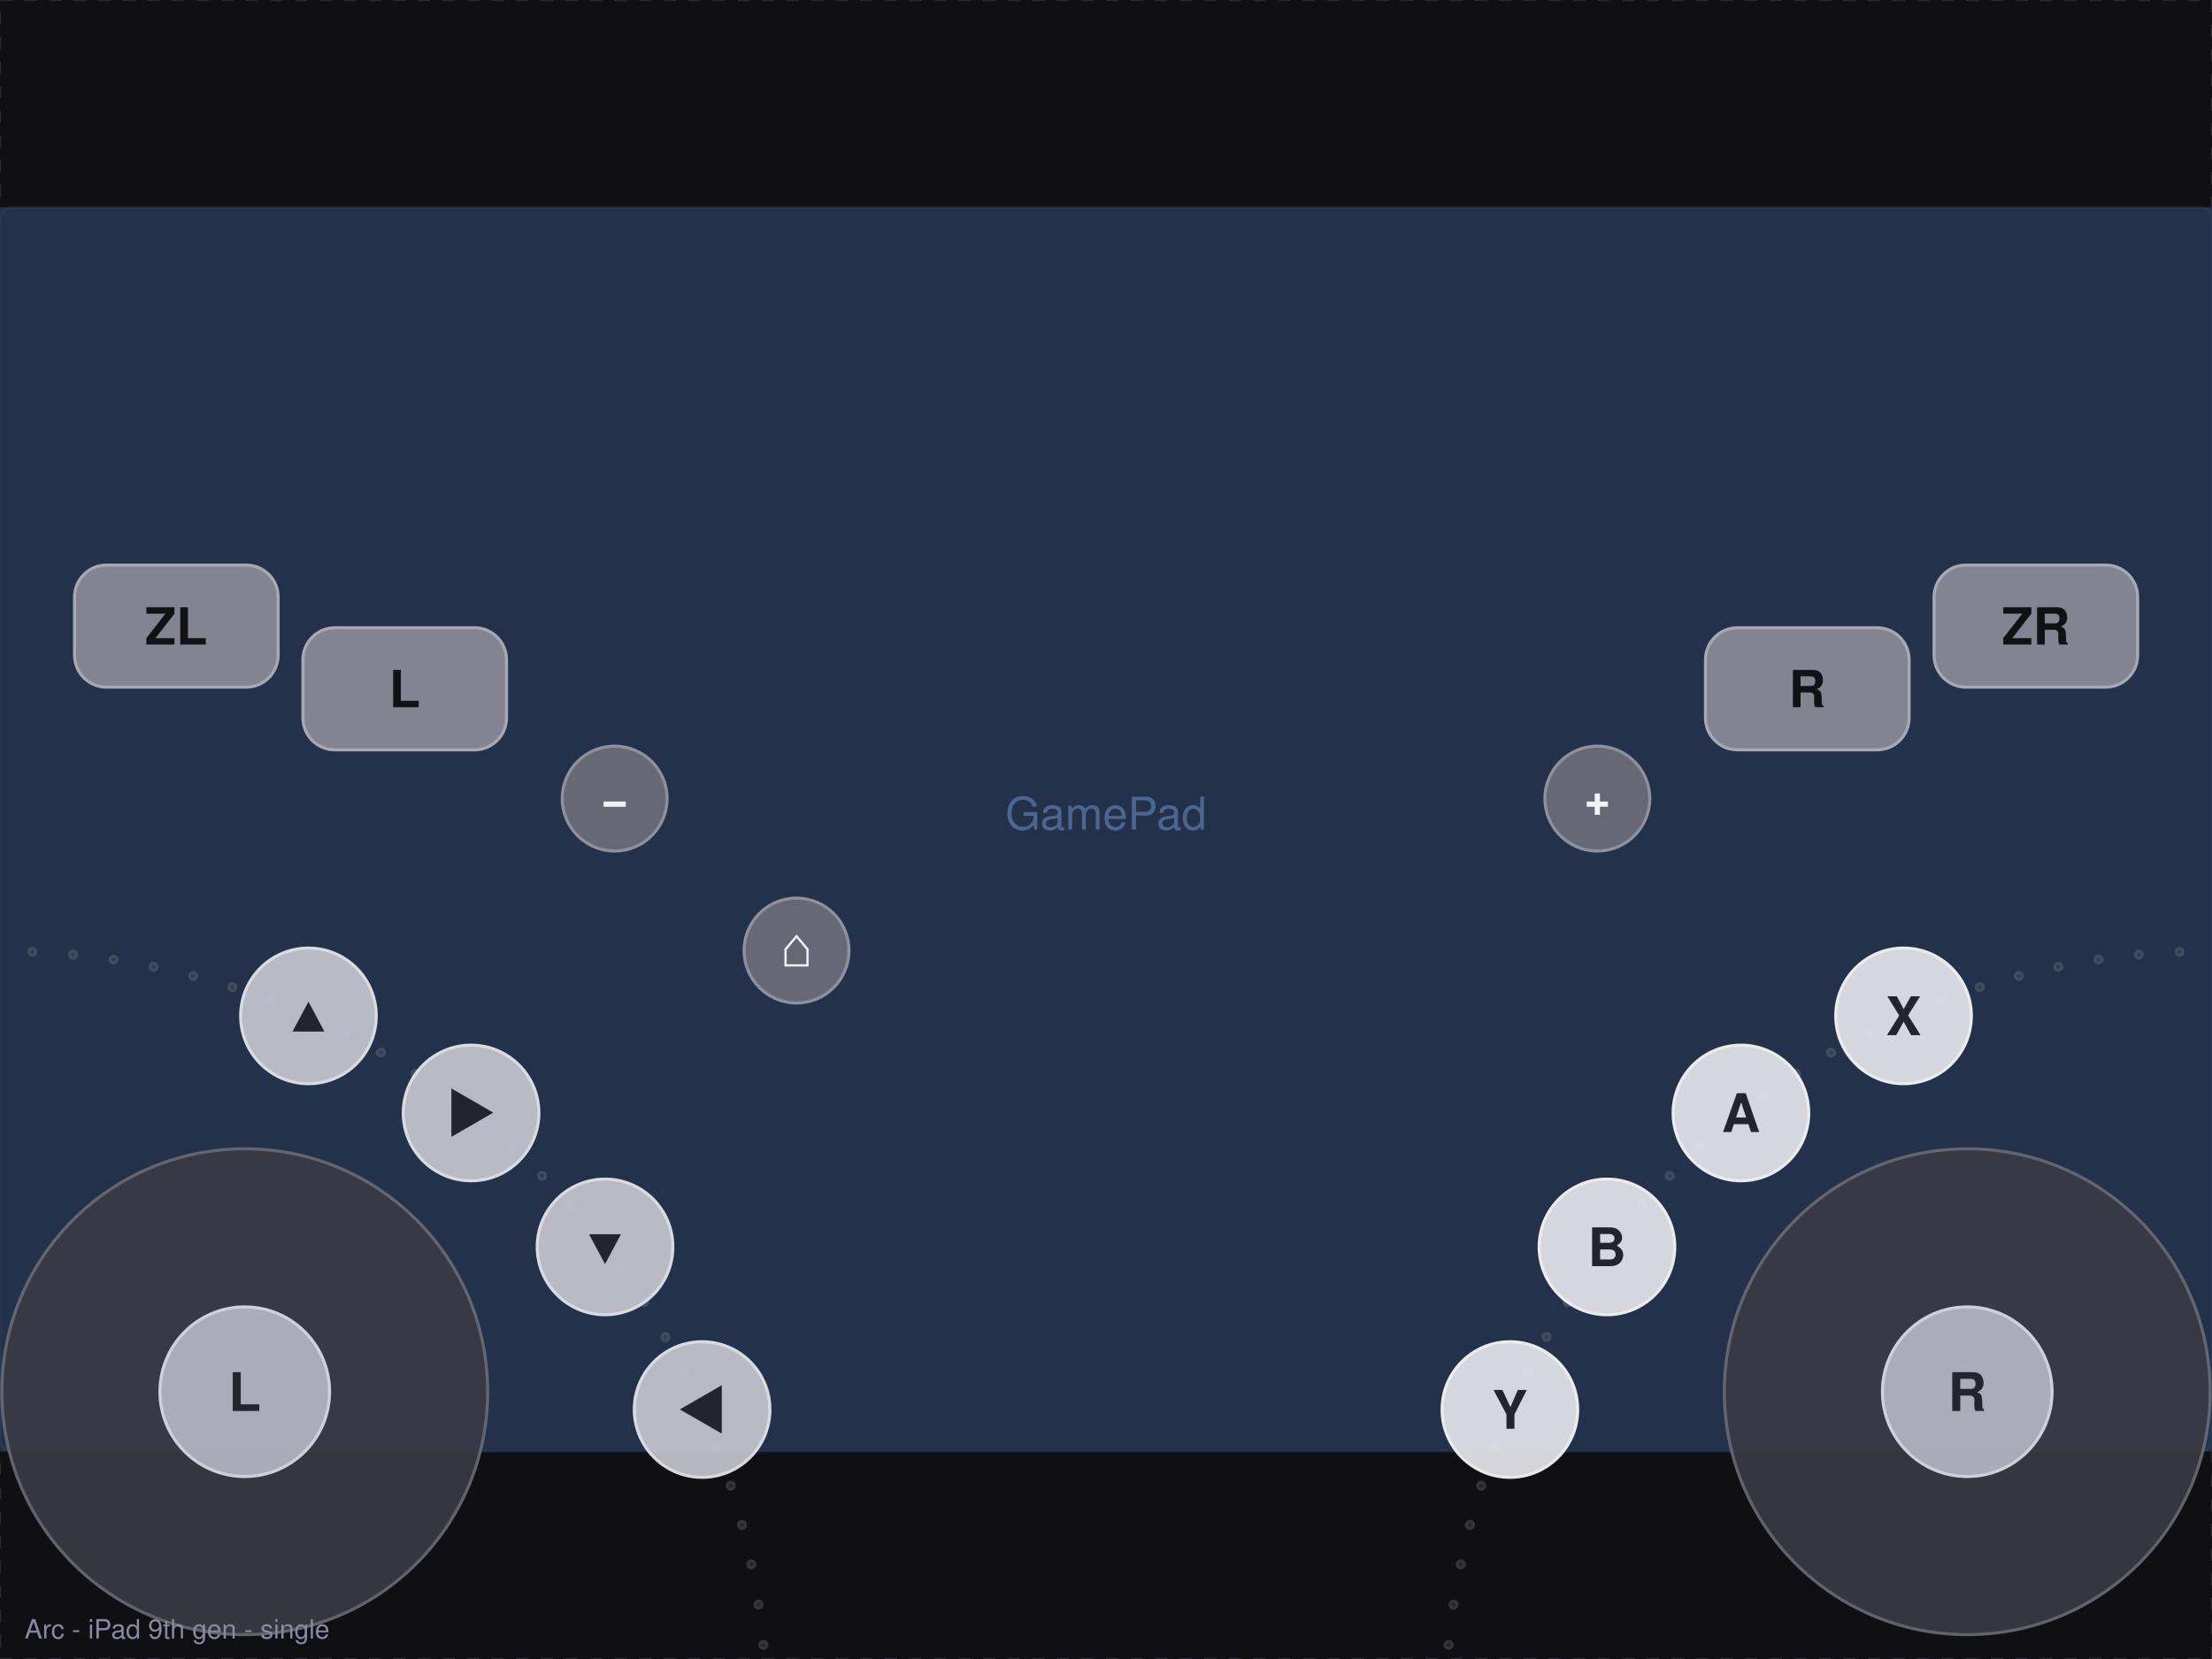
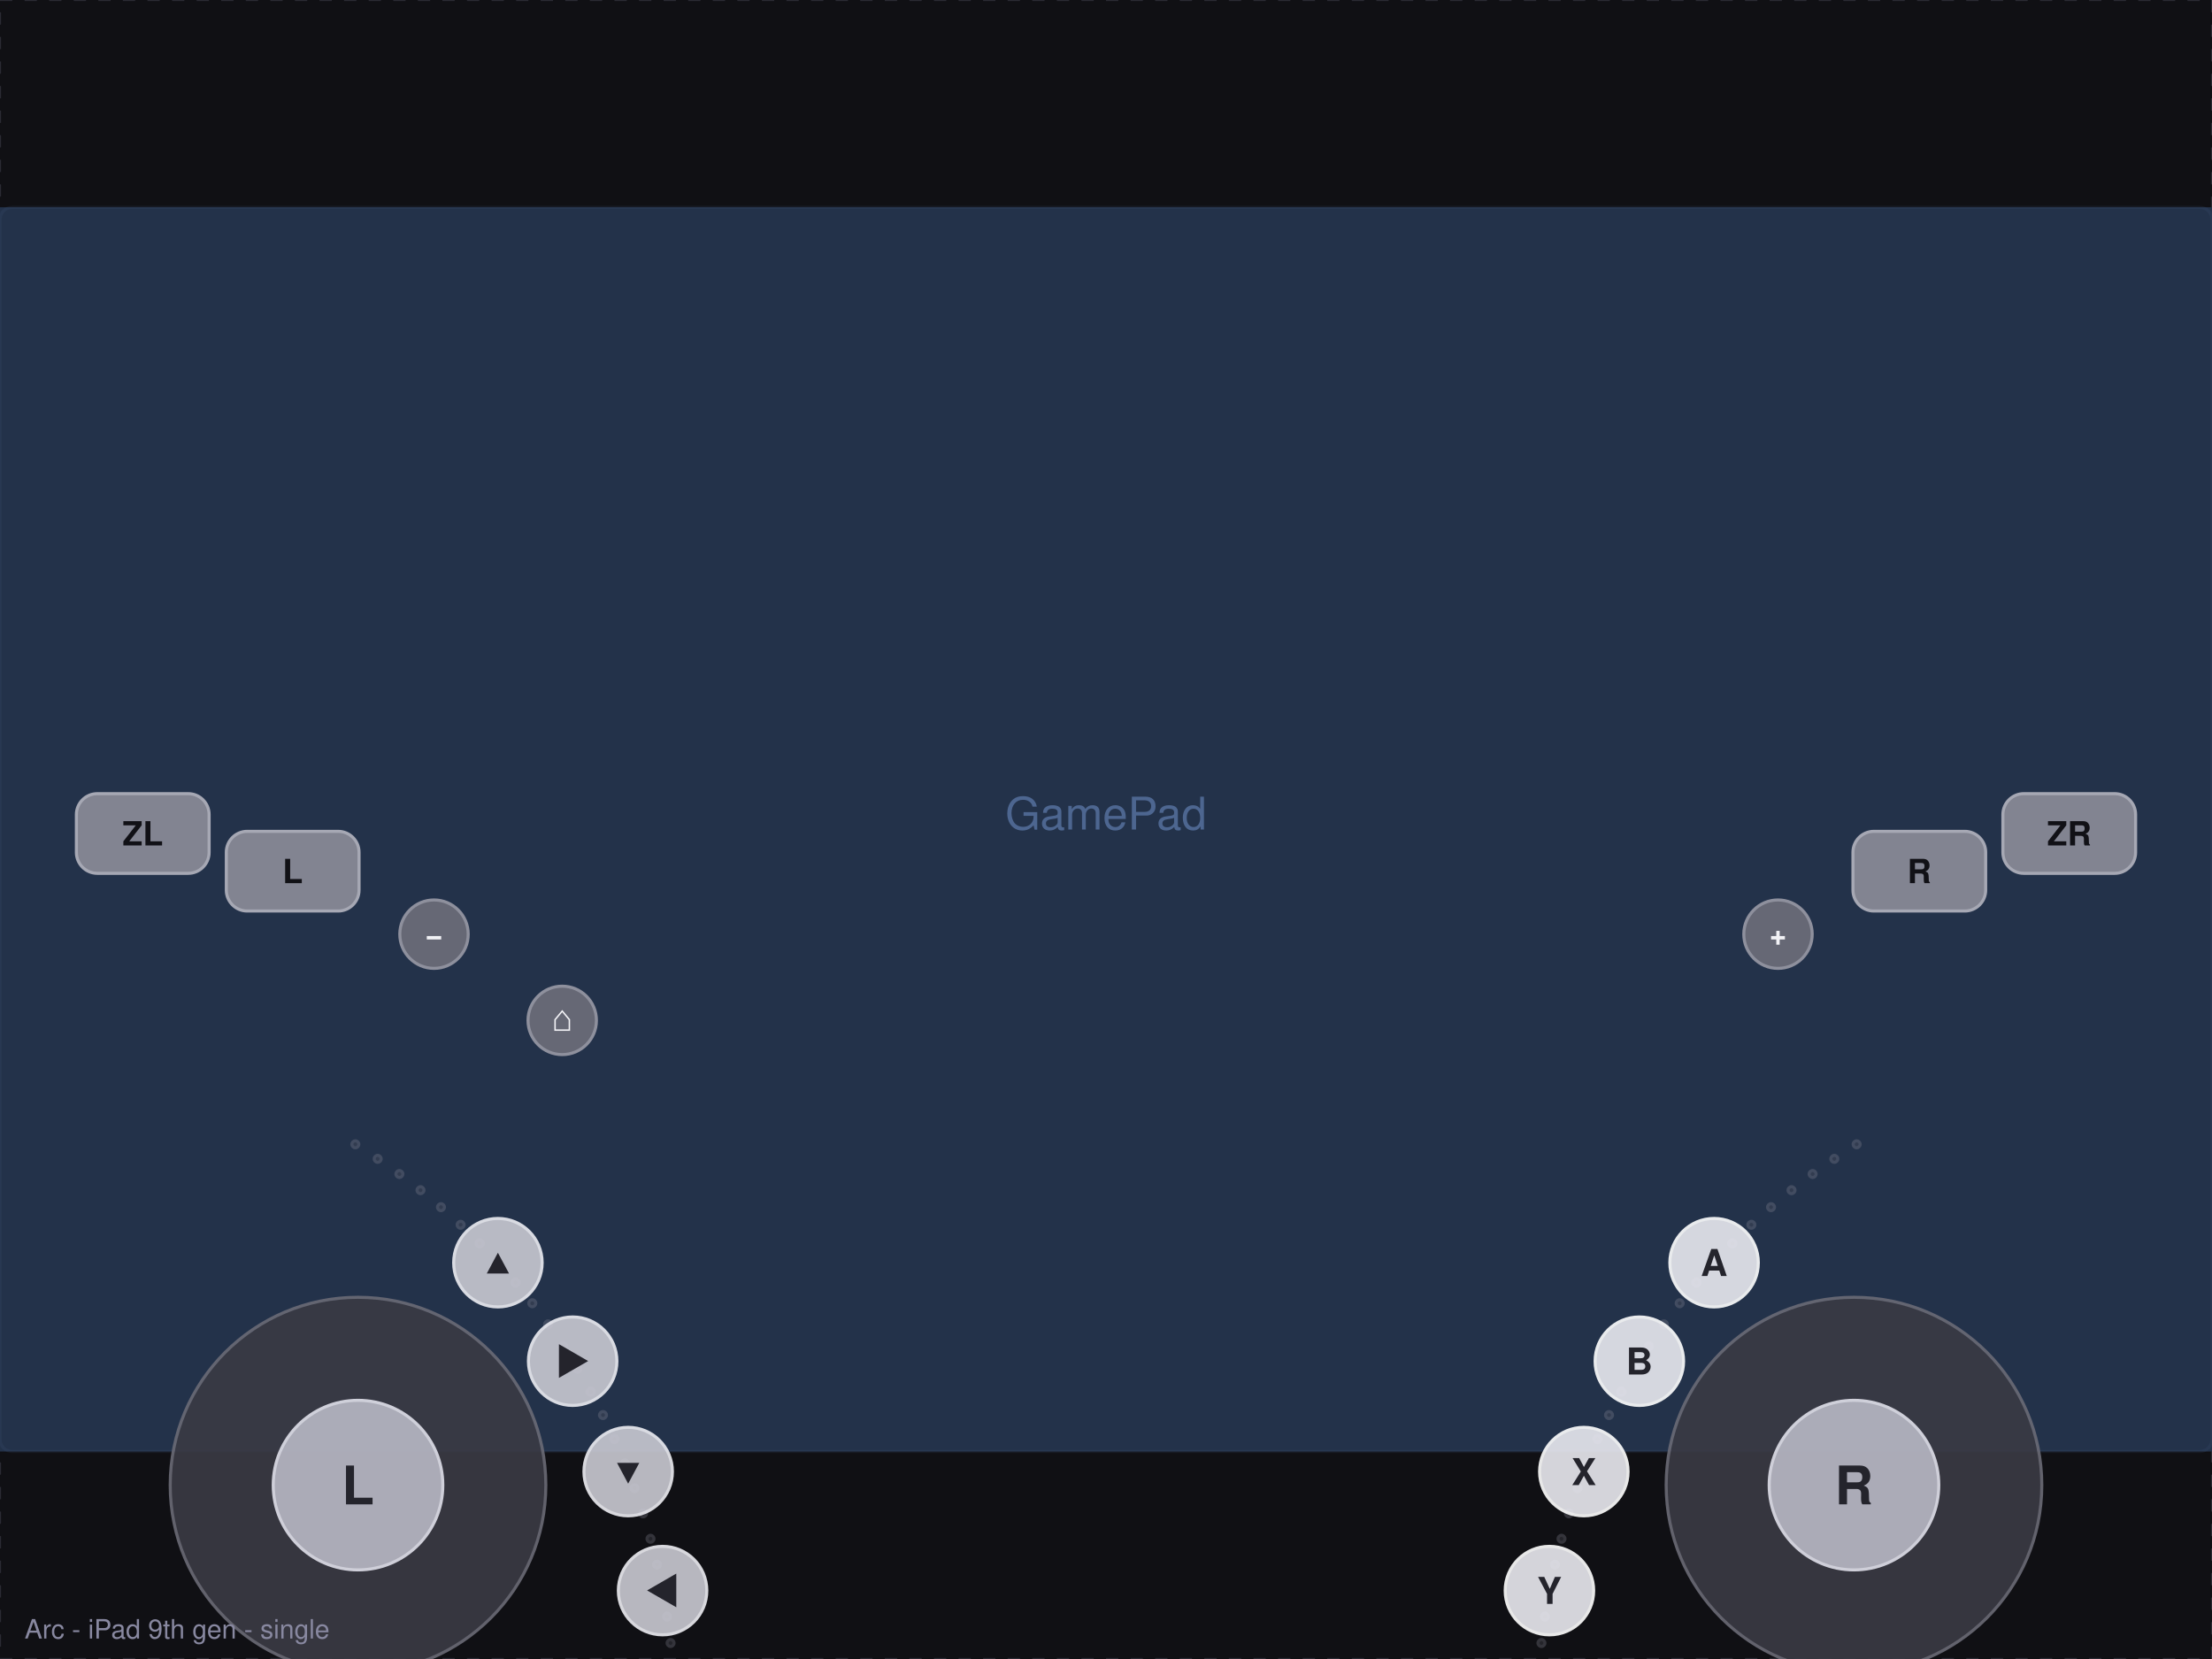
<svg xmlns="http://www.w3.org/2000/svg" width="1080" height="810" viewBox="0 0 1080.0 810.0" font-family="-apple-system, Helvetica, sans-serif">
  <rect width="100%" height="100%" fill="#101014" />
  <rect x="0.0" y="0.0" width="1080.0" height="810.0" fill="none" stroke="#2a2a33" stroke-dasharray="6 6" />
  <rect x="0.0" y="101.2" width="1080.0" height="607.5" fill="#23324a" />
  <text x="540.0" y="405.0" fill="#4d6690" font-size="22" text-anchor="middle">GamePad</text>
  <rect x="0.0" y="101.2" width="1080.0" height="607.5" rx="6.0" fill="none" stroke="#4d6690" stroke-width="1.5" opacity="0.12" />
-   <circle cx="1064.2" cy="464.7" r="1.7" fill="#55555f" stroke="#8a8a96" stroke-width="1.5" opacity="0.3" />
-   <circle cx="1044.3" cy="466.1" r="1.7" fill="#55555f" stroke="#8a8a96" stroke-width="1.5" opacity="0.3" />
-   <circle cx="1024.6" cy="468.5" r="1.7" fill="#55555f" stroke="#8a8a96" stroke-width="1.5" opacity="0.3" />
-   <circle cx="1005.0" cy="472.0" r="1.7" fill="#55555f" stroke="#8a8a96" stroke-width="1.5" opacity="0.3" />
-   <circle cx="985.7" cy="476.5" r="1.7" fill="#55555f" stroke="#8a8a96" stroke-width="1.5" opacity="0.3" />
-   <circle cx="966.6" cy="482.0" r="1.7" fill="#55555f" stroke="#8a8a96" stroke-width="1.5" opacity="0.3" />
-   <circle cx="947.8" cy="488.5" r="1.7" fill="#55555f" stroke="#8a8a96" stroke-width="1.5" opacity="0.3" />
-   <circle cx="929.4" cy="496.0" r="1.7" fill="#55555f" stroke="#8a8a96" stroke-width="1.5" opacity="0.3" />
-   <circle cx="911.5" cy="504.5" r="1.7" fill="#55555f" stroke="#8a8a96" stroke-width="1.5" opacity="0.3" />
-   <circle cx="894.0" cy="513.9" r="1.7" fill="#55555f" stroke="#8a8a96" stroke-width="1.5" opacity="0.3" />
-   <circle cx="877.0" cy="524.2" r="1.7" fill="#55555f" stroke="#8a8a96" stroke-width="1.5" opacity="0.3" />
-   <circle cx="860.6" cy="535.4" r="1.7" fill="#55555f" stroke="#8a8a96" stroke-width="1.5" opacity="0.3" />
-   <circle cx="844.8" cy="547.5" r="1.7" fill="#55555f" stroke="#8a8a96" stroke-width="1.5" opacity="0.3" />
-   <circle cx="829.7" cy="560.4" r="1.7" fill="#55555f" stroke="#8a8a96" stroke-width="1.5" opacity="0.3" />
-   <circle cx="815.3" cy="574.1" r="1.7" fill="#55555f" stroke="#8a8a96" stroke-width="1.5" opacity="0.3" />
-   <circle cx="801.6" cy="588.5" r="1.7" fill="#55555f" stroke="#8a8a96" stroke-width="1.5" opacity="0.3" />
-   <circle cx="788.7" cy="603.6" r="1.7" fill="#55555f" stroke="#8a8a96" stroke-width="1.5" opacity="0.3" />
-   <circle cx="776.6" cy="619.4" r="1.7" fill="#55555f" stroke="#8a8a96" stroke-width="1.5" opacity="0.3" />
-   <circle cx="765.4" cy="635.8" r="1.7" fill="#55555f" stroke="#8a8a96" stroke-width="1.5" opacity="0.3" />
-   <circle cx="755.1" cy="652.8" r="1.7" fill="#55555f" stroke="#8a8a96" stroke-width="1.5" opacity="0.3" />
-   <circle cx="745.7" cy="670.3" r="1.7" fill="#55555f" stroke="#8a8a96" stroke-width="1.5" opacity="0.3" />
-   <circle cx="737.2" cy="688.2" r="1.7" fill="#55555f" stroke="#8a8a96" stroke-width="1.5" opacity="0.3" />
-   <circle cx="729.7" cy="706.6" r="1.7" fill="#55555f" stroke="#8a8a96" stroke-width="1.5" opacity="0.3" />
-   <circle cx="723.2" cy="725.4" r="1.7" fill="#55555f" stroke="#8a8a96" stroke-width="1.5" opacity="0.3" />
-   <circle cx="717.7" cy="744.5" r="1.7" fill="#55555f" stroke="#8a8a96" stroke-width="1.5" opacity="0.3" />
-   <circle cx="713.2" cy="763.8" r="1.7" fill="#55555f" stroke="#8a8a96" stroke-width="1.5" opacity="0.3" />
-   <circle cx="709.7" cy="783.4" r="1.7" fill="#55555f" stroke="#8a8a96" stroke-width="1.5" opacity="0.3" />
-   <circle cx="707.3" cy="803.1" r="1.7" fill="#55555f" stroke="#8a8a96" stroke-width="1.5" opacity="0.3" />
-   <circle cx="15.8" cy="464.7" r="1.7" fill="#55555f" stroke="#8a8a96" stroke-width="1.5" opacity="0.3" />
-   <circle cx="35.7" cy="466.1" r="1.7" fill="#55555f" stroke="#8a8a96" stroke-width="1.5" opacity="0.3" />
-   <circle cx="55.4" cy="468.5" r="1.7" fill="#55555f" stroke="#8a8a96" stroke-width="1.5" opacity="0.3" />
-   <circle cx="75.0" cy="472.0" r="1.7" fill="#55555f" stroke="#8a8a96" stroke-width="1.5" opacity="0.3" />
-   <circle cx="94.3" cy="476.5" r="1.7" fill="#55555f" stroke="#8a8a96" stroke-width="1.5" opacity="0.3" />
-   <circle cx="113.4" cy="482.0" r="1.7" fill="#55555f" stroke="#8a8a96" stroke-width="1.5" opacity="0.3" />
-   <circle cx="132.2" cy="488.5" r="1.7" fill="#55555f" stroke="#8a8a96" stroke-width="1.5" opacity="0.3" />
-   <circle cx="150.6" cy="496.0" r="1.7" fill="#55555f" stroke="#8a8a96" stroke-width="1.5" opacity="0.3" />
-   <circle cx="168.5" cy="504.5" r="1.7" fill="#55555f" stroke="#8a8a96" stroke-width="1.5" opacity="0.3" />
-   <circle cx="186.0" cy="513.9" r="1.7" fill="#55555f" stroke="#8a8a96" stroke-width="1.5" opacity="0.3" />
-   <circle cx="203.0" cy="524.2" r="1.7" fill="#55555f" stroke="#8a8a96" stroke-width="1.5" opacity="0.3" />
-   <circle cx="219.4" cy="535.4" r="1.7" fill="#55555f" stroke="#8a8a96" stroke-width="1.5" opacity="0.3" />
-   <circle cx="235.2" cy="547.5" r="1.7" fill="#55555f" stroke="#8a8a96" stroke-width="1.5" opacity="0.3" />
-   <circle cx="250.3" cy="560.4" r="1.7" fill="#55555f" stroke="#8a8a96" stroke-width="1.5" opacity="0.3" />
-   <circle cx="264.7" cy="574.1" r="1.7" fill="#55555f" stroke="#8a8a96" stroke-width="1.5" opacity="0.3" />
-   <circle cx="278.4" cy="588.5" r="1.7" fill="#55555f" stroke="#8a8a96" stroke-width="1.5" opacity="0.3" />
-   <circle cx="291.3" cy="603.6" r="1.7" fill="#55555f" stroke="#8a8a96" stroke-width="1.5" opacity="0.3" />
-   <circle cx="303.4" cy="619.4" r="1.7" fill="#55555f" stroke="#8a8a96" stroke-width="1.5" opacity="0.3" />
-   <circle cx="314.6" cy="635.8" r="1.7" fill="#55555f" stroke="#8a8a96" stroke-width="1.5" opacity="0.3" />
-   <circle cx="324.9" cy="652.8" r="1.7" fill="#55555f" stroke="#8a8a96" stroke-width="1.5" opacity="0.3" />
-   <circle cx="334.3" cy="670.3" r="1.7" fill="#55555f" stroke="#8a8a96" stroke-width="1.5" opacity="0.3" />
-   <circle cx="342.8" cy="688.2" r="1.7" fill="#55555f" stroke="#8a8a96" stroke-width="1.5" opacity="0.3" />
-   <circle cx="350.3" cy="706.6" r="1.7" fill="#55555f" stroke="#8a8a96" stroke-width="1.5" opacity="0.3" />
-   <circle cx="356.8" cy="725.4" r="1.7" fill="#55555f" stroke="#8a8a96" stroke-width="1.5" opacity="0.3" />
-   <circle cx="362.3" cy="744.5" r="1.7" fill="#55555f" stroke="#8a8a96" stroke-width="1.5" opacity="0.3" />
-   <circle cx="366.8" cy="763.8" r="1.7" fill="#55555f" stroke="#8a8a96" stroke-width="1.5" opacity="0.3" />
-   <circle cx="370.3" cy="783.4" r="1.7" fill="#55555f" stroke="#8a8a96" stroke-width="1.5" opacity="0.3" />
-   <circle cx="372.7" cy="803.1" r="1.7" fill="#55555f" stroke="#8a8a96" stroke-width="1.5" opacity="0.3" />
-   <circle cx="929.4" cy="496.0" r="33.1" fill="#e9e9ef" stroke="#ffffff" stroke-width="1.5" opacity="0.9" />
-   <text x="929.4" y="505.4" fill="#24242c" font-size="26.0" font-weight="600" text-anchor="middle" opacity="1.0">X</text>
-   <circle cx="850.0" cy="543.4" r="33.1" fill="#e9e9ef" stroke="#ffffff" stroke-width="1.5" opacity="0.9" />
-   <text x="850.0" y="552.7" fill="#24242c" font-size="26.0" font-weight="600" text-anchor="middle" opacity="1.0">A</text>
-   <circle cx="784.6" cy="608.8" r="33.1" fill="#e9e9ef" stroke="#ffffff" stroke-width="1.5" opacity="0.9" />
-   <text x="784.6" y="618.2" fill="#24242c" font-size="26.0" font-weight="600" text-anchor="middle" opacity="1.0">B</text>
-   <circle cx="737.2" cy="688.2" r="33.1" fill="#e9e9ef" stroke="#ffffff" stroke-width="1.5" opacity="0.9" />
-   <text x="737.2" y="697.6" fill="#24242c" font-size="26.0" font-weight="600" text-anchor="middle" opacity="1.0">Y</text>
-   <circle cx="960.5" cy="679.5" r="118.6" fill="#3a3a44" stroke="#6a6a76" stroke-width="1.5" opacity="0.9" />
-   <circle cx="960.5" cy="679.5" r="41.4" fill="#b8b8c4" stroke="#e0e0ea" stroke-width="1.5" opacity="0.9" />
-   <text x="960.5" y="688.9" fill="#24242c" font-size="26.0" font-weight="600" text-anchor="middle" opacity="1.0">R</text>
-   <rect x="944.3" y="275.9" width="99.4" height="59.6" rx="15.6" fill="#8d8d99" stroke="#b5b5c0" stroke-width="1.5" opacity="0.9" />
-   <text x="994.0" y="314.7" fill="#111116" font-size="25.0" font-weight="600" text-anchor="middle" opacity="1.0">ZR</text>
-   <rect x="832.7" y="306.5" width="99.4" height="59.6" rx="15.6" fill="#8d8d99" stroke="#b5b5c0" stroke-width="1.5" opacity="0.9" />
-   <text x="882.4" y="345.3" fill="#111116" font-size="25.0" font-weight="600" text-anchor="middle" opacity="1.0">R</text>
-   <circle cx="779.9" cy="389.9" r="25.6" fill="#6e6e7a" stroke="#9a9aa6" stroke-width="1.5" opacity="0.9" />
-   <text x="779.9" y="397.6" fill="#f2f2f6" font-size="21.5" font-weight="600" text-anchor="middle" opacity="1.0">+</text>
-   <circle cx="150.6" cy="496.0" r="33.1" fill="#c9c9d2" stroke="#ededf3" stroke-width="1.5" opacity="0.9" />
-   <text x="150.6" y="505.4" fill="#24242c" font-size="26.0" font-weight="600" text-anchor="middle" opacity="1.0">▲</text>
-   <circle cx="230.0" cy="543.4" r="33.1" fill="#c9c9d2" stroke="#ededf3" stroke-width="1.5" opacity="0.9" />
-   <text x="230.0" y="552.7" fill="#24242c" font-size="26.0" font-weight="600" text-anchor="middle" opacity="1.0">▶</text>
-   <circle cx="295.4" cy="608.8" r="33.1" fill="#c9c9d2" stroke="#ededf3" stroke-width="1.5" opacity="0.9" />
-   <text x="295.4" y="618.2" fill="#24242c" font-size="26.0" font-weight="600" text-anchor="middle" opacity="1.0">▼</text>
-   <circle cx="342.8" cy="688.2" r="33.1" fill="#c9c9d2" stroke="#ededf3" stroke-width="1.5" opacity="0.9" />
-   <text x="342.8" y="697.6" fill="#24242c" font-size="26.0" font-weight="600" text-anchor="middle" opacity="1.0">◀</text>
-   <circle cx="119.5" cy="679.5" r="118.6" fill="#3a3a44" stroke="#6a6a76" stroke-width="1.5" opacity="0.9" />
-   <circle cx="119.5" cy="679.5" r="41.4" fill="#b8b8c4" stroke="#e0e0ea" stroke-width="1.5" opacity="0.9" />
-   <text x="119.5" y="688.9" fill="#24242c" font-size="26.0" font-weight="600" text-anchor="middle" opacity="1.0">L</text>
-   <rect x="36.4" y="275.9" width="99.4" height="59.6" rx="15.6" fill="#8d8d99" stroke="#b5b5c0" stroke-width="1.5" opacity="0.9" />
-   <text x="86.0" y="314.7" fill="#111116" font-size="25.0" font-weight="600" text-anchor="middle" opacity="1.0">ZL</text>
-   <rect x="147.9" y="306.5" width="99.4" height="59.6" rx="15.6" fill="#8d8d99" stroke="#b5b5c0" stroke-width="1.5" opacity="0.9" />
-   <text x="197.6" y="345.3" fill="#111116" font-size="25.0" font-weight="600" text-anchor="middle" opacity="1.0">L</text>
-   <circle cx="300.1" cy="389.9" r="25.6" fill="#6e6e7a" stroke="#9a9aa6" stroke-width="1.5" opacity="0.9" />
-   <text x="300.1" y="397.6" fill="#f2f2f6" font-size="21.5" font-weight="600" text-anchor="middle" opacity="1.0">−</text>
-   <circle cx="388.9" cy="464.1" r="25.6" fill="#6e6e7a" stroke="#9a9aa6" stroke-width="1.5" opacity="0.9" />
-   <text x="388.9" y="471.9" fill="#f2f2f6" font-size="21.5" font-weight="600" text-anchor="middle" opacity="1.0">⌂</text>
+   <circle cx="906.5" cy="558.7" r="1.7" fill="#55555f" stroke="#8a8a96" stroke-width="1.5" opacity="0.3" />
+   <circle cx="895.6" cy="565.8" r="1.7" fill="#55555f" stroke="#8a8a96" stroke-width="1.5" opacity="0.3" />
+   <circle cx="885.0" cy="573.2" r="1.7" fill="#55555f" stroke="#8a8a96" stroke-width="1.5" opacity="0.3" />
+   <circle cx="874.7" cy="581.1" r="1.7" fill="#55555f" stroke="#8a8a96" stroke-width="1.5" opacity="0.3" />
+   <circle cx="864.7" cy="589.4" r="1.7" fill="#55555f" stroke="#8a8a96" stroke-width="1.5" opacity="0.3" />
+   <circle cx="855.1" cy="598.0" r="1.7" fill="#55555f" stroke="#8a8a96" stroke-width="1.5" opacity="0.3" />
+   <circle cx="845.8" cy="607.1" r="1.7" fill="#55555f" stroke="#8a8a96" stroke-width="1.5" opacity="0.3" />
+   <circle cx="836.9" cy="616.5" r="1.7" fill="#55555f" stroke="#8a8a96" stroke-width="1.5" opacity="0.3" />
+   <circle cx="828.3" cy="626.2" r="1.7" fill="#55555f" stroke="#8a8a96" stroke-width="1.5" opacity="0.3" />
+   <circle cx="820.1" cy="636.3" r="1.7" fill="#55555f" stroke="#8a8a96" stroke-width="1.5" opacity="0.3" />
+   <circle cx="812.4" cy="646.6" r="1.7" fill="#55555f" stroke="#8a8a96" stroke-width="1.5" opacity="0.3" />
+   <circle cx="805.0" cy="657.3" r="1.7" fill="#55555f" stroke="#8a8a96" stroke-width="1.5" opacity="0.3" />
+   <circle cx="798.1" cy="668.3" r="1.7" fill="#55555f" stroke="#8a8a96" stroke-width="1.5" opacity="0.3" />
+   <circle cx="791.6" cy="679.5" r="1.7" fill="#55555f" stroke="#8a8a96" stroke-width="1.5" opacity="0.3" />
+   <circle cx="785.6" cy="690.9" r="1.7" fill="#55555f" stroke="#8a8a96" stroke-width="1.5" opacity="0.3" />
+   <circle cx="780.0" cy="702.6" r="1.7" fill="#55555f" stroke="#8a8a96" stroke-width="1.5" opacity="0.3" />
+   <circle cx="774.9" cy="714.5" r="1.7" fill="#55555f" stroke="#8a8a96" stroke-width="1.5" opacity="0.3" />
+   <circle cx="770.2" cy="726.6" r="1.7" fill="#55555f" stroke="#8a8a96" stroke-width="1.5" opacity="0.3" />
+   <circle cx="766.0" cy="738.9" r="1.7" fill="#55555f" stroke="#8a8a96" stroke-width="1.5" opacity="0.3" />
+   <circle cx="762.4" cy="751.3" r="1.7" fill="#55555f" stroke="#8a8a96" stroke-width="1.5" opacity="0.3" />
+   <circle cx="759.2" cy="763.9" r="1.7" fill="#55555f" stroke="#8a8a96" stroke-width="1.5" opacity="0.3" />
+   <circle cx="756.5" cy="776.6" r="1.7" fill="#55555f" stroke="#8a8a96" stroke-width="1.5" opacity="0.3" />
+   <circle cx="754.3" cy="789.3" r="1.7" fill="#55555f" stroke="#8a8a96" stroke-width="1.5" opacity="0.3" />
+   <circle cx="752.6" cy="802.2" r="1.7" fill="#55555f" stroke="#8a8a96" stroke-width="1.5" opacity="0.3" />
+   <circle cx="173.5" cy="558.7" r="1.7" fill="#55555f" stroke="#8a8a96" stroke-width="1.5" opacity="0.3" />
+   <circle cx="184.4" cy="565.8" r="1.7" fill="#55555f" stroke="#8a8a96" stroke-width="1.5" opacity="0.3" />
+   <circle cx="195.0" cy="573.2" r="1.7" fill="#55555f" stroke="#8a8a96" stroke-width="1.5" opacity="0.3" />
+   <circle cx="205.3" cy="581.1" r="1.7" fill="#55555f" stroke="#8a8a96" stroke-width="1.5" opacity="0.3" />
+   <circle cx="215.3" cy="589.4" r="1.7" fill="#55555f" stroke="#8a8a96" stroke-width="1.5" opacity="0.3" />
+   <circle cx="224.9" cy="598.0" r="1.7" fill="#55555f" stroke="#8a8a96" stroke-width="1.5" opacity="0.3" />
+   <circle cx="234.2" cy="607.1" r="1.7" fill="#55555f" stroke="#8a8a96" stroke-width="1.5" opacity="0.3" />
+   <circle cx="243.1" cy="616.5" r="1.7" fill="#55555f" stroke="#8a8a96" stroke-width="1.5" opacity="0.3" />
+   <circle cx="251.7" cy="626.2" r="1.7" fill="#55555f" stroke="#8a8a96" stroke-width="1.5" opacity="0.3" />
+   <circle cx="259.9" cy="636.3" r="1.7" fill="#55555f" stroke="#8a8a96" stroke-width="1.5" opacity="0.3" />
+   <circle cx="267.6" cy="646.6" r="1.7" fill="#55555f" stroke="#8a8a96" stroke-width="1.5" opacity="0.3" />
+   <circle cx="275.0" cy="657.3" r="1.7" fill="#55555f" stroke="#8a8a96" stroke-width="1.5" opacity="0.3" />
+   <circle cx="281.9" cy="668.3" r="1.7" fill="#55555f" stroke="#8a8a96" stroke-width="1.5" opacity="0.3" />
+   <circle cx="288.4" cy="679.5" r="1.7" fill="#55555f" stroke="#8a8a96" stroke-width="1.5" opacity="0.3" />
+   <circle cx="294.4" cy="690.9" r="1.7" fill="#55555f" stroke="#8a8a96" stroke-width="1.5" opacity="0.3" />
+   <circle cx="300.0" cy="702.6" r="1.7" fill="#55555f" stroke="#8a8a96" stroke-width="1.5" opacity="0.3" />
+   <circle cx="305.1" cy="714.5" r="1.7" fill="#55555f" stroke="#8a8a96" stroke-width="1.5" opacity="0.3" />
+   <circle cx="309.8" cy="726.6" r="1.7" fill="#55555f" stroke="#8a8a96" stroke-width="1.5" opacity="0.3" />
+   <circle cx="314.0" cy="738.9" r="1.7" fill="#55555f" stroke="#8a8a96" stroke-width="1.5" opacity="0.3" />
+   <circle cx="317.6" cy="751.3" r="1.7" fill="#55555f" stroke="#8a8a96" stroke-width="1.5" opacity="0.3" />
+   <circle cx="320.8" cy="763.9" r="1.7" fill="#55555f" stroke="#8a8a96" stroke-width="1.5" opacity="0.3" />
+   <circle cx="323.5" cy="776.6" r="1.7" fill="#55555f" stroke="#8a8a96" stroke-width="1.5" opacity="0.3" />
+   <circle cx="325.7" cy="789.3" r="1.7" fill="#55555f" stroke="#8a8a96" stroke-width="1.5" opacity="0.3" />
+   <circle cx="327.4" cy="802.2" r="1.7" fill="#55555f" stroke="#8a8a96" stroke-width="1.5" opacity="0.3" />
+   <circle cx="836.9" cy="616.5" r="21.6" fill="#e9e9ef" stroke="#ffffff" stroke-width="1.5" opacity="0.9" />
+   <text x="836.9" y="623.0" fill="#24242c" font-size="18.1" font-weight="600" text-anchor="middle" opacity="1.0">A</text>
+   <circle cx="800.4" cy="664.6" r="21.6" fill="#e9e9ef" stroke="#ffffff" stroke-width="1.5" opacity="0.9" />
+   <text x="800.4" y="671.1" fill="#24242c" font-size="18.1" font-weight="600" text-anchor="middle" opacity="1.0">B</text>
+   <circle cx="773.3" cy="718.5" r="21.6" fill="#e9e9ef" stroke="#ffffff" stroke-width="1.5" opacity="0.9" />
+   <text x="773.3" y="725.1" fill="#24242c" font-size="18.1" font-weight="600" text-anchor="middle" opacity="1.0">X</text>
+   <circle cx="756.5" cy="776.6" r="21.6" fill="#e9e9ef" stroke="#ffffff" stroke-width="1.5" opacity="0.9" />
+   <text x="756.5" y="783.1" fill="#24242c" font-size="18.1" font-weight="600" text-anchor="middle" opacity="1.0">Y</text>
+   <circle cx="905.2" cy="725.1" r="91.7" fill="#3a3a44" stroke="#6a6a76" stroke-width="1.5" opacity="0.9" />
+   <circle cx="905.2" cy="725.1" r="41.4" fill="#b8b8c4" stroke="#e0e0ea" stroke-width="1.5" opacity="0.9" />
+   <text x="905.2" y="734.5" fill="#24242c" font-size="26.0" font-weight="600" text-anchor="middle" opacity="1.0">R</text>
+   <rect x="977.9" y="387.5" width="64.8" height="38.9" rx="10.2" fill="#8d8d99" stroke="#b5b5c0" stroke-width="1.5" opacity="0.9" />
+   <text x="1010.3" y="412.8" fill="#111116" font-size="16.3" font-weight="600" text-anchor="middle" opacity="1.0">ZR</text>
+   <rect x="904.7" y="405.9" width="64.8" height="38.9" rx="10.2" fill="#8d8d99" stroke="#b5b5c0" stroke-width="1.5" opacity="0.9" />
+   <text x="937.1" y="431.2" fill="#111116" font-size="16.3" font-weight="600" text-anchor="middle" opacity="1.0">R</text>
+   <circle cx="868.1" cy="456.1" r="16.7" fill="#6e6e7a" stroke="#9a9aa6" stroke-width="1.5" opacity="0.9" />
+   <text x="868.1" y="461.1" fill="#f2f2f6" font-size="14.0" font-weight="600" text-anchor="middle" opacity="1.0">+</text>
+   <circle cx="243.1" cy="616.5" r="21.6" fill="#c9c9d2" stroke="#ededf3" stroke-width="1.5" opacity="0.9" />
+   <text x="243.1" y="623.0" fill="#24242c" font-size="18.1" font-weight="600" text-anchor="middle" opacity="1.0">▲</text>
+   <circle cx="279.6" cy="664.6" r="21.6" fill="#c9c9d2" stroke="#ededf3" stroke-width="1.5" opacity="0.9" />
+   <text x="279.6" y="671.1" fill="#24242c" font-size="18.1" font-weight="600" text-anchor="middle" opacity="1.0">▶</text>
+   <circle cx="306.7" cy="718.5" r="21.6" fill="#c9c9d2" stroke="#ededf3" stroke-width="1.5" opacity="0.9" />
+   <text x="306.7" y="725.1" fill="#24242c" font-size="18.1" font-weight="600" text-anchor="middle" opacity="1.0">▼</text>
+   <circle cx="323.5" cy="776.6" r="21.6" fill="#c9c9d2" stroke="#ededf3" stroke-width="1.5" opacity="0.9" />
+   <text x="323.5" y="783.1" fill="#24242c" font-size="18.1" font-weight="600" text-anchor="middle" opacity="1.0">◀</text>
+   <circle cx="174.8" cy="725.1" r="91.7" fill="#3a3a44" stroke="#6a6a76" stroke-width="1.5" opacity="0.9" />
+   <circle cx="174.8" cy="725.1" r="41.4" fill="#b8b8c4" stroke="#e0e0ea" stroke-width="1.5" opacity="0.9" />
+   <text x="174.8" y="734.5" fill="#24242c" font-size="26.0" font-weight="600" text-anchor="middle" opacity="1.0">L</text>
+   <rect x="37.3" y="387.5" width="64.8" height="38.9" rx="10.2" fill="#8d8d99" stroke="#b5b5c0" stroke-width="1.5" opacity="0.9" />
+   <text x="69.7" y="412.8" fill="#111116" font-size="16.3" font-weight="600" text-anchor="middle" opacity="1.0">ZL</text>
+   <rect x="110.5" y="405.9" width="64.8" height="38.9" rx="10.2" fill="#8d8d99" stroke="#b5b5c0" stroke-width="1.5" opacity="0.9" />
+   <text x="142.9" y="431.2" fill="#111116" font-size="16.3" font-weight="600" text-anchor="middle" opacity="1.0">L</text>
+   <circle cx="211.9" cy="456.1" r="16.7" fill="#6e6e7a" stroke="#9a9aa6" stroke-width="1.5" opacity="0.9" />
+   <text x="211.9" y="461.1" fill="#f2f2f6" font-size="14.0" font-weight="600" text-anchor="middle" opacity="1.0">−</text>
+   <circle cx="274.5" cy="498.2" r="16.7" fill="#6e6e7a" stroke="#9a9aa6" stroke-width="1.5" opacity="0.9" />
+   <text x="274.5" y="503.3" fill="#f2f2f6" font-size="14.0" font-weight="600" text-anchor="middle" opacity="1.0">⌂</text>
  <text x="12" y="800.0" fill="#8888a0" font-size="13">Arc - iPad 9th gen - single</text>
</svg>
